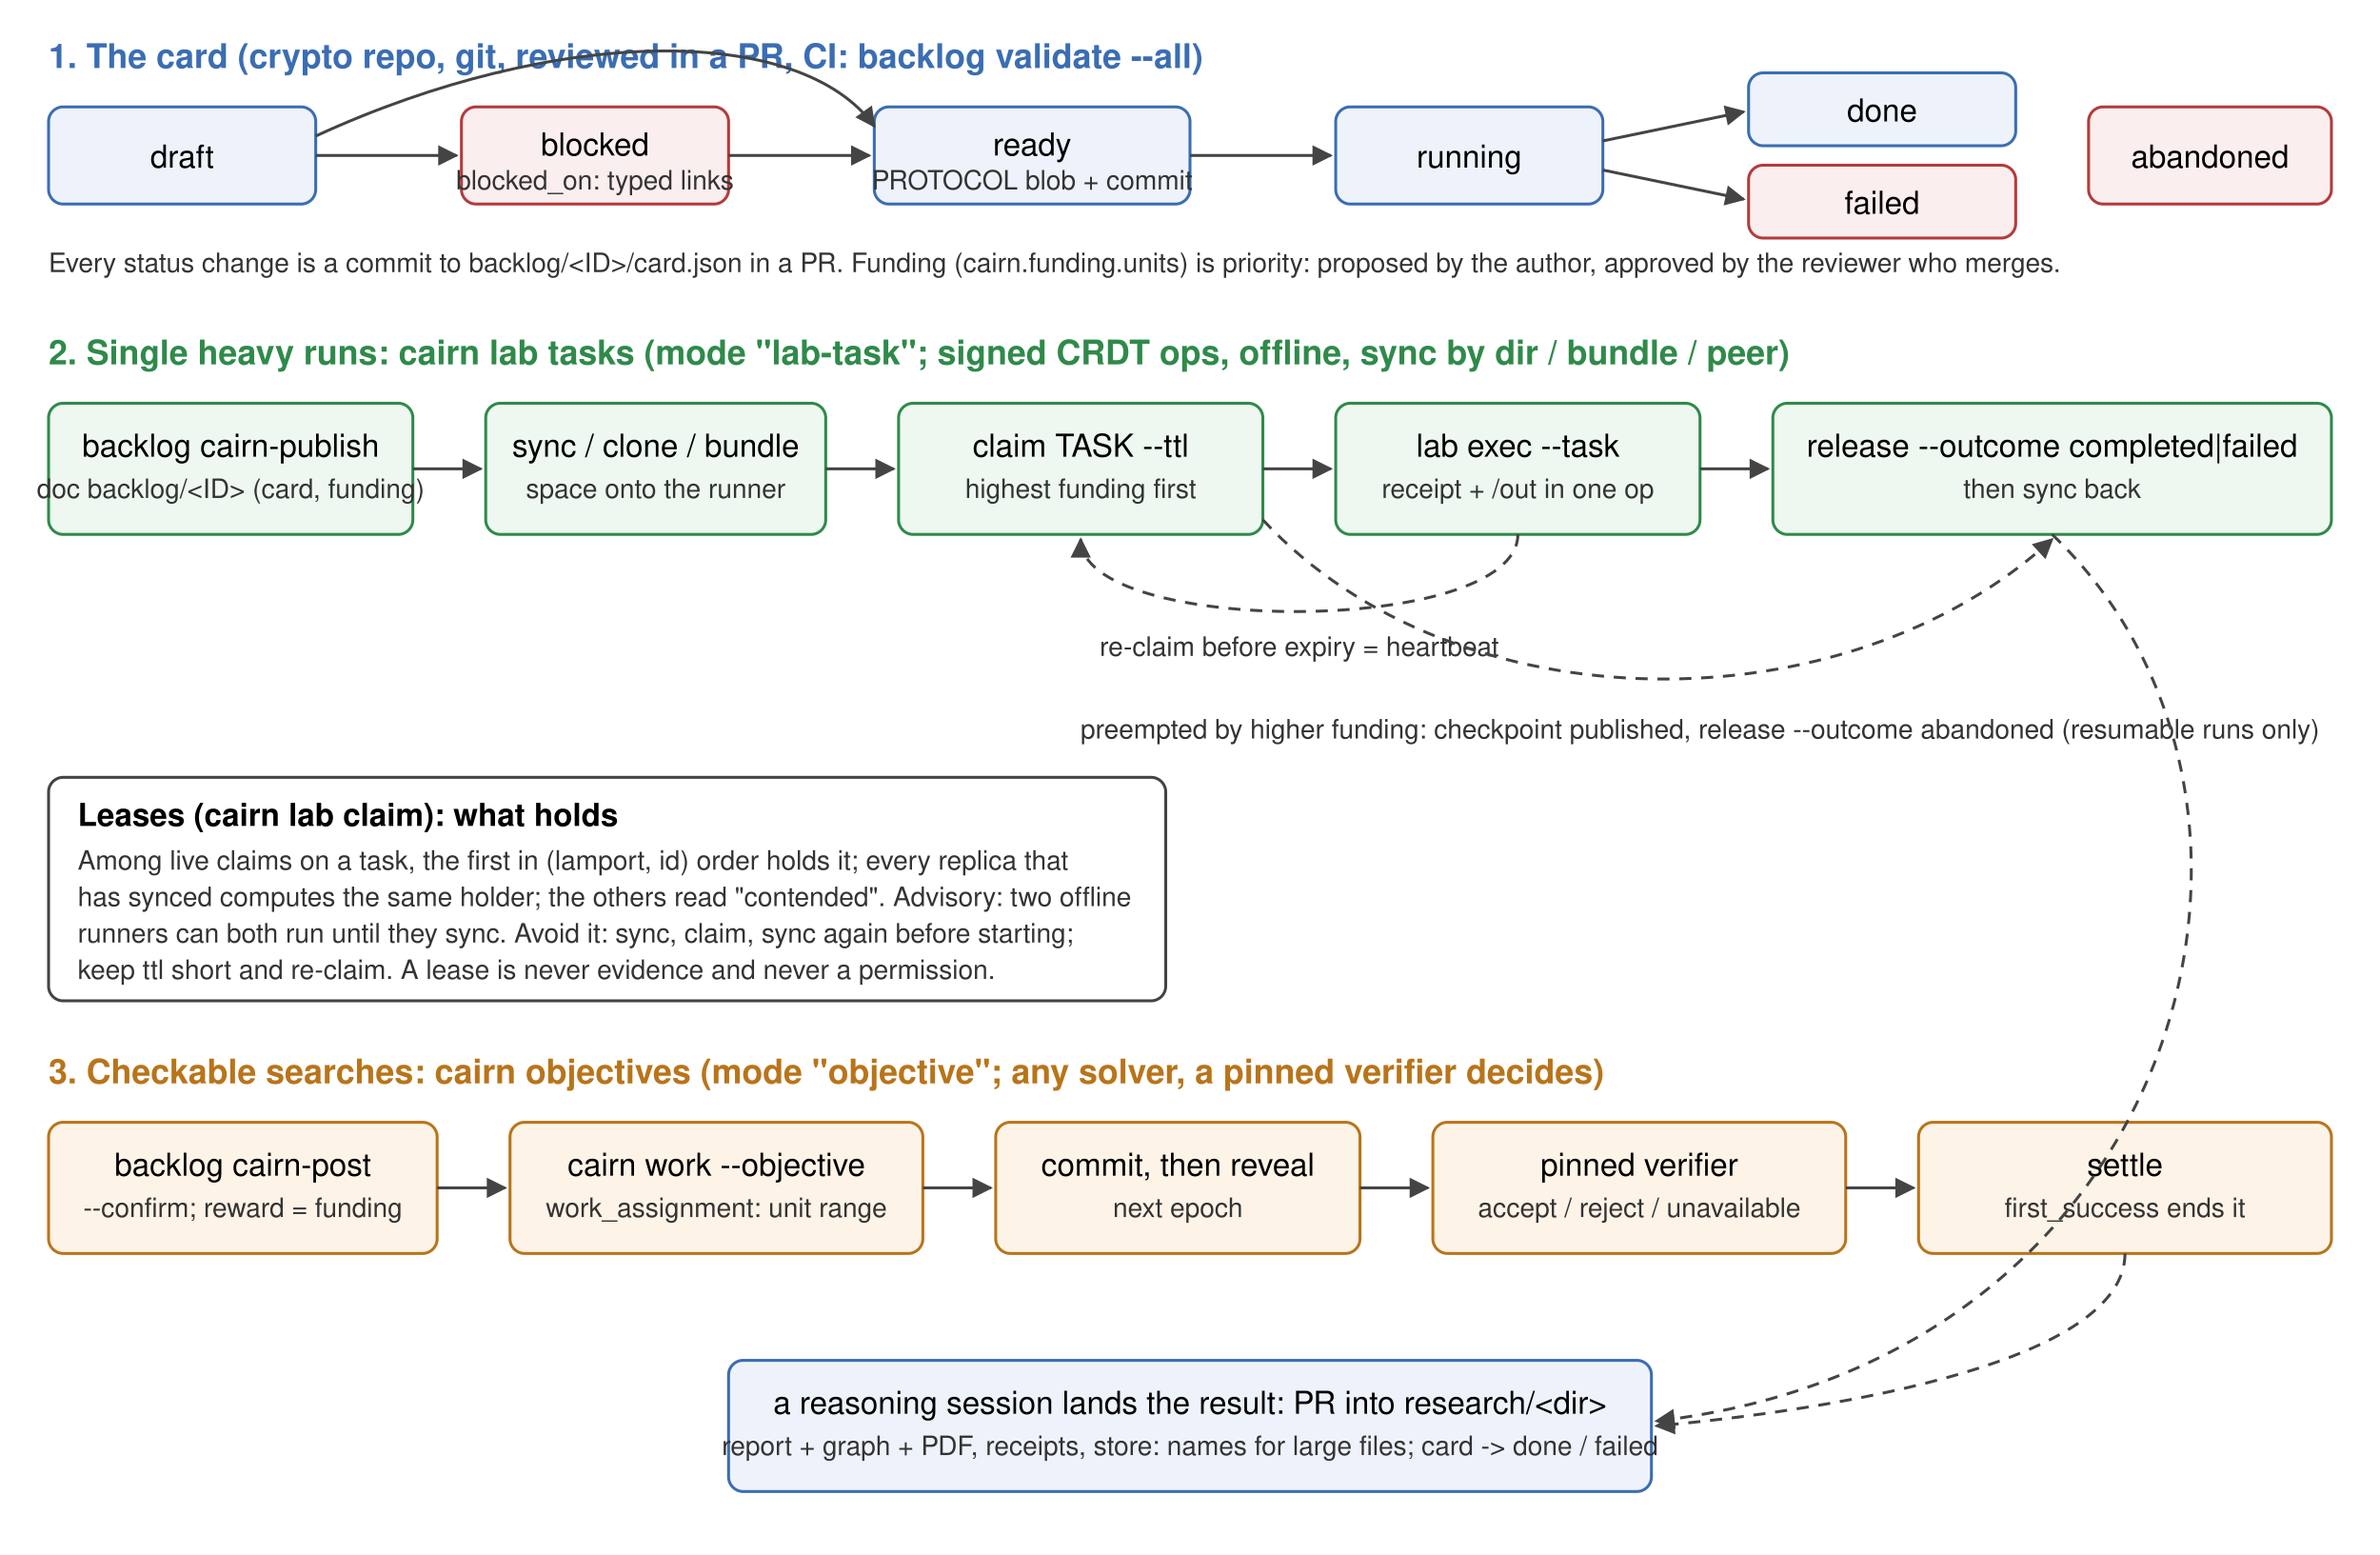
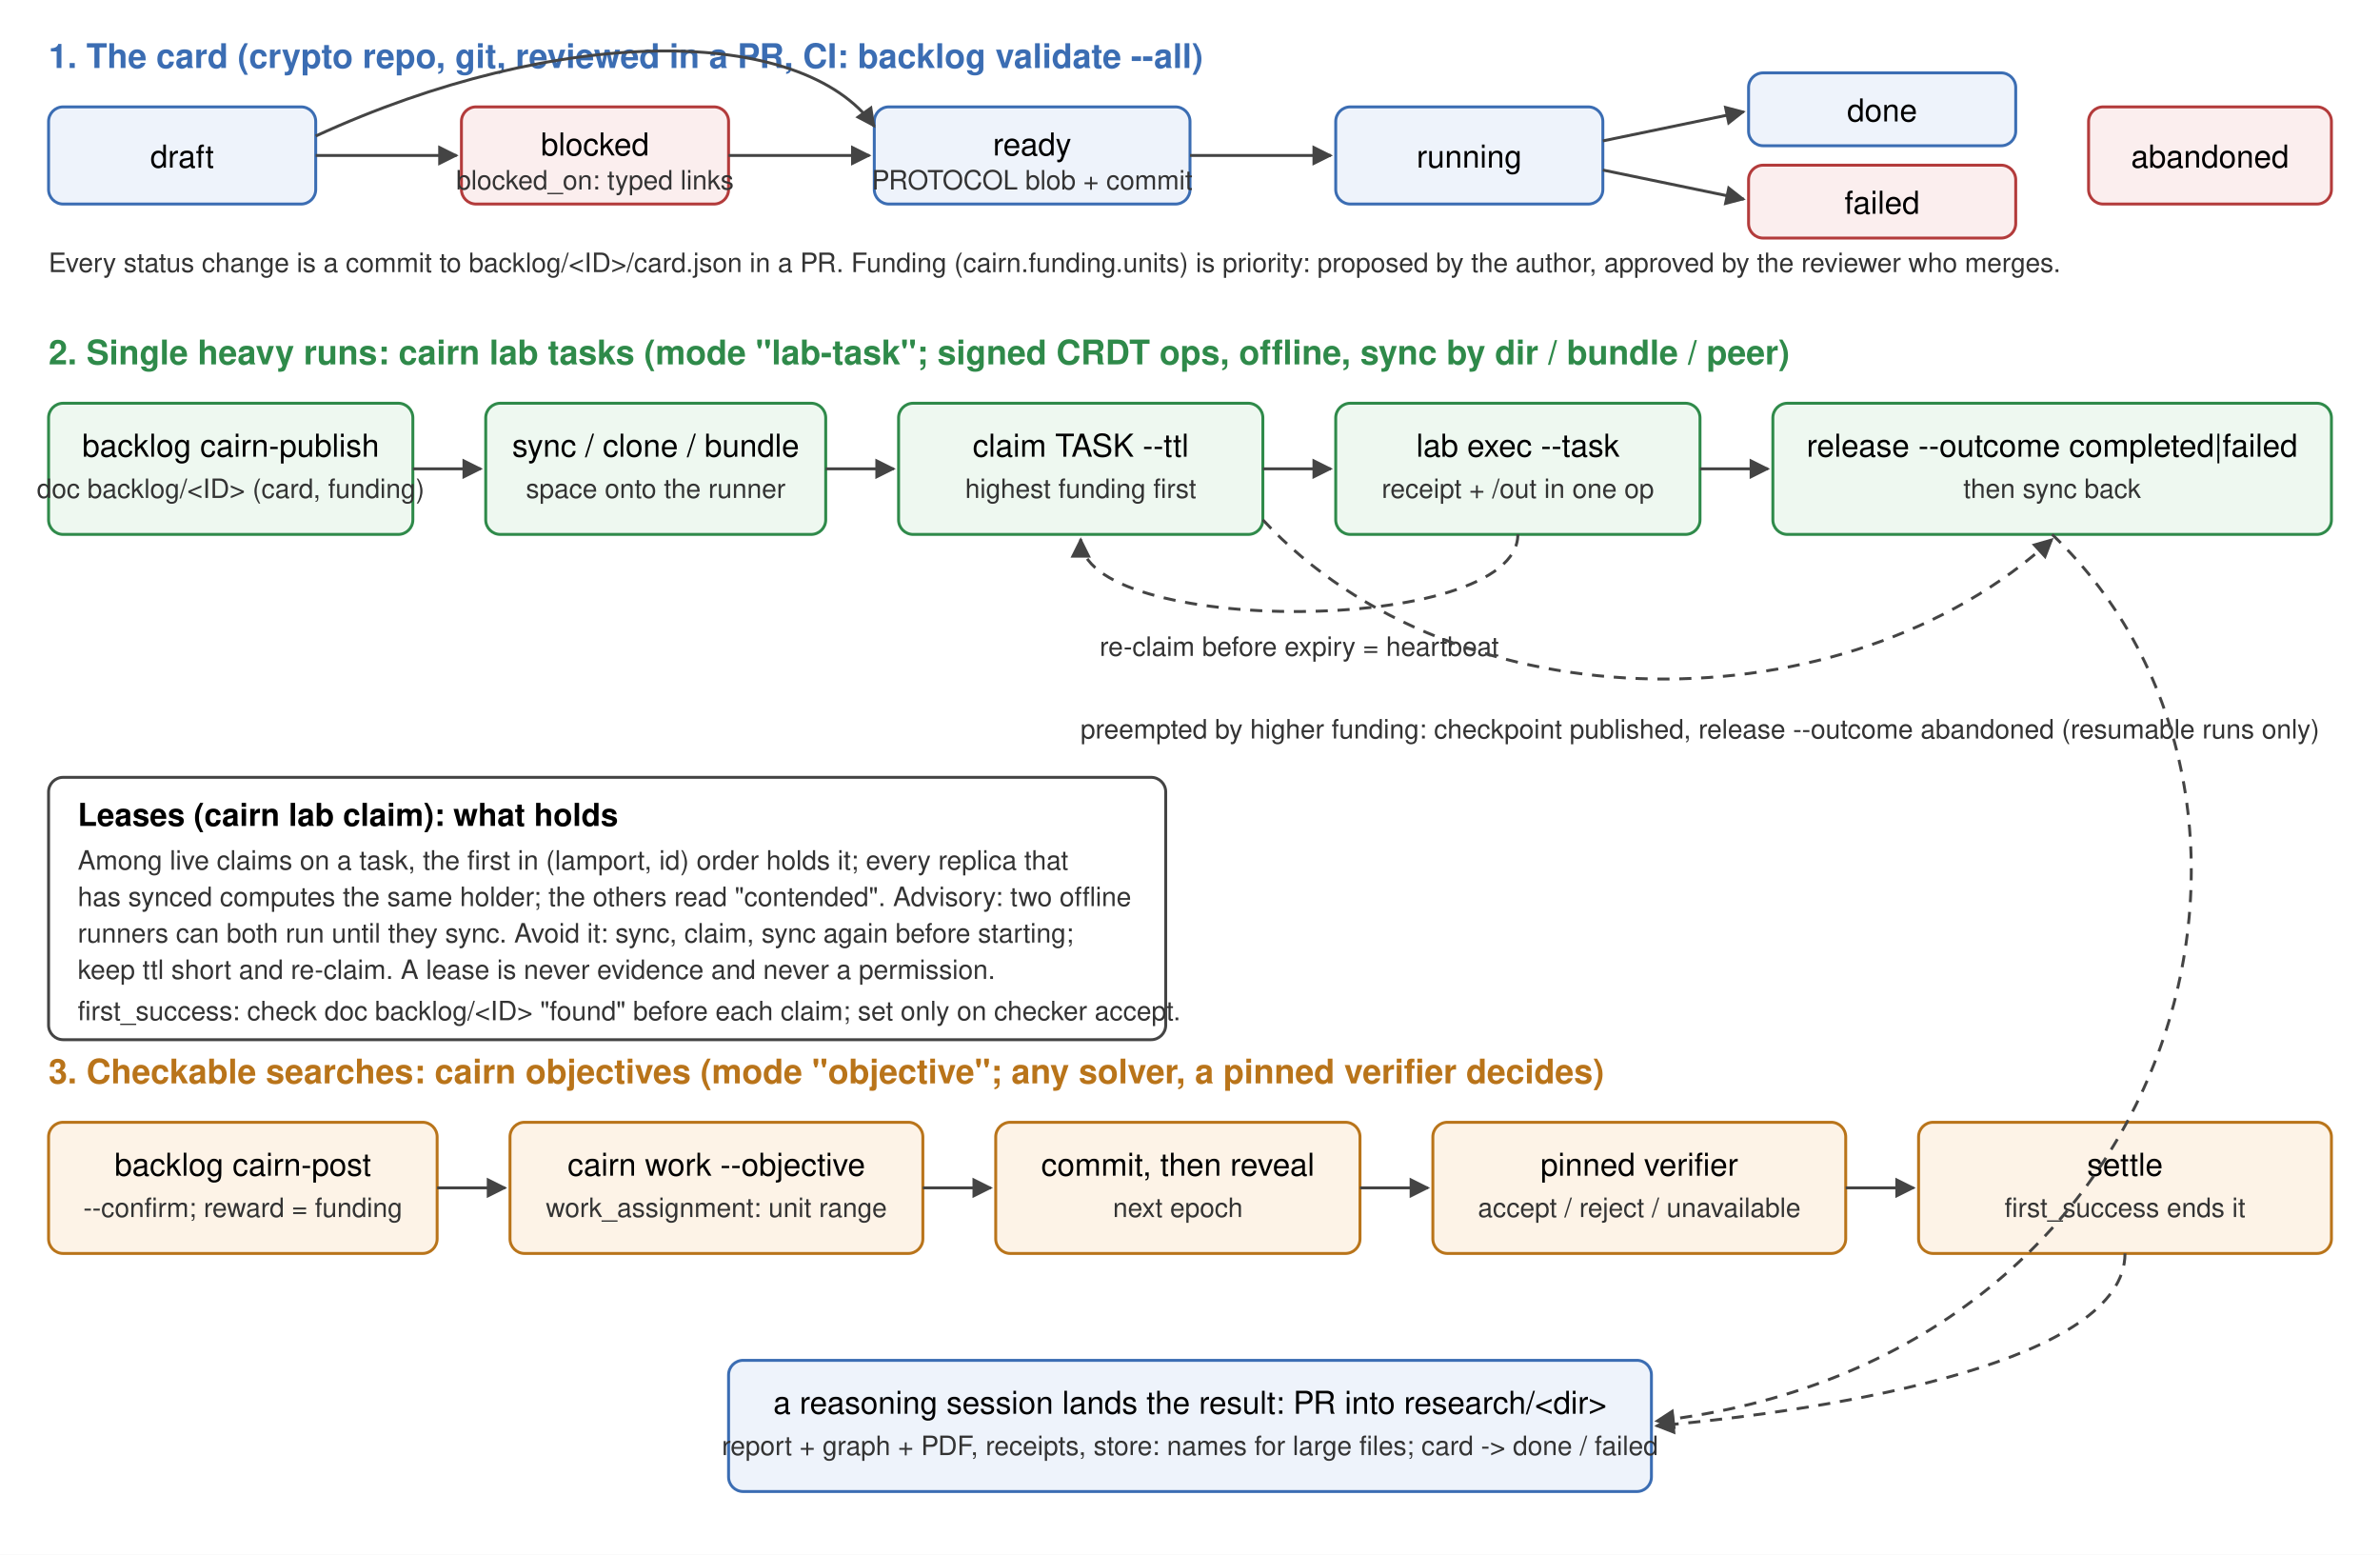
<svg xmlns="http://www.w3.org/2000/svg" width="980" height="640" viewBox="0 0 980 640" font-family="Helvetica, Arial, sans-serif" font-size="13">
  <defs>
    <marker id="arrow" viewBox="0 0 10 10" refX="9" refY="5" markerWidth="7" markerHeight="7" orient="auto-start-reverse">
      <path d="M0,0 L10,5 L0,10 z" fill="#444" />
    </marker>
    <style>
      .box { fill: #ffffff; stroke: #444; stroke-width: 1.2; rx: 6; }
      .git { fill: #eef3fb; stroke: #3b6db3; }
      .lab { fill: #eef8f0; stroke: #2f8a4a; }
      .obj { fill: #fdf3e7; stroke: #b9741a; }
      .bad { fill: #fbeeee; stroke: #b33b3b; }
      .lane { font-weight: bold; font-size: 14px; }
      .small { font-size: 11px; fill: #333; }
      .edge { stroke: #444; stroke-width: 1.2; fill: none; marker-end: url(#arrow); }
      .dash { stroke-dasharray: 5 4; }
    </style>
  </defs>
  <rect x="0" y="0" width="980" height="640" fill="#ffffff" />
  <text x="20" y="28" class="lane" fill="#3b6db3">1. The card (crypto repo, git, reviewed in a PR, CI: backlog validate --all)</text>
  <rect x="20" y="44" width="110" height="40" class="box git" />
  <text x="75" y="69" text-anchor="middle">draft</text>
  <rect x="190" y="44" width="110" height="40" class="box bad" />
  <text x="245" y="64" text-anchor="middle">blocked</text>
  <text x="245" y="78" text-anchor="middle" class="small">blocked_on: typed links</text>
  <rect x="360" y="44" width="130" height="40" class="box git" />
  <text x="425" y="64" text-anchor="middle">ready</text>
  <text x="425" y="78" text-anchor="middle" class="small">PROTOCOL blob + commit</text>
  <rect x="550" y="44" width="110" height="40" class="box git" />
  <text x="605" y="69" text-anchor="middle">running</text>
  <rect x="720" y="30" width="110" height="30" class="box git" />
  <text x="775" y="50" text-anchor="middle">done</text>
  <rect x="720" y="68" width="110" height="30" class="box bad" />
  <text x="775" y="88" text-anchor="middle">failed</text>
  <rect x="860" y="44" width="100" height="40" class="box bad" />
  <text x="910" y="69" text-anchor="middle">abandoned</text>
  <path d="M130,64 L188,64" class="edge" />
  <path d="M300,64 L358,64" class="edge" />
  <path d="M130,56 C230,10 330,10 360,52" class="edge" />
  <path d="M490,64 L548,64" class="edge" />
  <path d="M660,58 L718,46" class="edge" />
  <path d="M660,70 L718,82" class="edge" />
  <text x="20" y="112" class="small">Every status change is a commit to backlog/&lt;ID&gt;/card.json in a PR. Funding (cairn.funding.units) is priority: proposed by the author, approved by the reviewer who merges.</text>
  <text x="20" y="150" class="lane" fill="#2f8a4a">2. Single heavy runs: cairn lab tasks (mode "lab-task"; signed CRDT ops, offline, sync by dir / bundle / peer)</text>
  <rect x="20" y="166" width="150" height="54" class="box lab" />
  <text x="95" y="188" text-anchor="middle">backlog cairn-publish</text>
  <text x="95" y="205" text-anchor="middle" class="small">doc backlog/&lt;ID&gt; (card, funding)</text>
  <rect x="200" y="166" width="140" height="54" class="box lab" />
  <text x="270" y="188" text-anchor="middle">sync / clone / bundle</text>
  <text x="270" y="205" text-anchor="middle" class="small">space onto the runner</text>
  <rect x="370" y="166" width="150" height="54" class="box lab" />
  <text x="445" y="188" text-anchor="middle">claim TASK --ttl</text>
  <text x="445" y="205" text-anchor="middle" class="small">highest funding first</text>
  <rect x="550" y="166" width="150" height="54" class="box lab" />
  <text x="625" y="188" text-anchor="middle">lab exec --task</text>
  <text x="625" y="205" text-anchor="middle" class="small">receipt + /out in one op</text>
  <rect x="730" y="166" width="230" height="54" class="box lab" />
  <text x="845" y="188" text-anchor="middle">release --outcome completed|failed</text>
  <text x="845" y="205" text-anchor="middle" class="small">then sync back</text>
  <path d="M170,193 L198,193" class="edge" />
  <path d="M340,193 L368,193" class="edge" />
  <path d="M520,193 L548,193" class="edge" />
  <path d="M700,193 L728,193" class="edge" />
  <path d="M625,220 C625,262 445,262 445,222" class="edge dash" />
  <text x="535" y="270" text-anchor="middle" class="small">re-claim before expiry = heartbeat</text>
  <path d="M520,214 C600,300 760,300 845,222" class="edge dash" />
  <text x="700" y="304" text-anchor="middle" class="small">preempted by higher funding: checkpoint published, release --outcome abandoned (resumable runs only)</text>
-   <rect x="20" y="320" width="460" height="92" class="box" />
+   <rect x="20" y="320" width="460" height="108" class="box" />
  <text x="32" y="340" font-weight="bold">Leases (cairn lab claim): what holds</text>
  <text x="32" y="358" class="small">Among live claims on a task, the first in (lamport, id) order holds it; every replica that</text>
  <text x="32" y="373" class="small">has synced computes the same holder; the others read "contended". Advisory: two offline</text>
  <text x="32" y="388" class="small">runners can both run until they sync. Avoid it: sync, claim, sync again before starting;</text>
  <text x="32" y="403" class="small">keep ttl short and re-claim. A lease is never evidence and never a permission.</text>
+   <text x="32" y="420" class="small">first_success: check doc backlog/&lt;ID&gt; "found" before each claim; set only on checker accept.</text>
  <text x="20" y="446" class="lane" fill="#b9741a">3. Checkable searches: cairn objectives (mode "objective"; any solver, a pinned verifier decides)</text>
  <rect x="20" y="462" width="160" height="54" class="box obj" />
  <text x="100" y="484" text-anchor="middle">backlog cairn-post</text>
  <text x="100" y="501" text-anchor="middle" class="small">--confirm; reward = funding</text>
  <rect x="210" y="462" width="170" height="54" class="box obj" />
  <text x="295" y="484" text-anchor="middle">cairn work --objective</text>
  <text x="295" y="501" text-anchor="middle" class="small">work_assignment: unit range</text>
  <rect x="410" y="462" width="150" height="54" class="box obj" />
  <text x="485" y="484" text-anchor="middle">commit, then reveal</text>
  <text x="485" y="501" text-anchor="middle" class="small">next epoch</text>
  <rect x="590" y="462" width="170" height="54" class="box obj" />
  <text x="675" y="484" text-anchor="middle">pinned verifier</text>
  <text x="675" y="501" text-anchor="middle" class="small">accept / reject / unavailable</text>
  <rect x="790" y="462" width="170" height="54" class="box obj" />
  <text x="875" y="484" text-anchor="middle">settle</text>
  <text x="875" y="501" text-anchor="middle" class="small">first_success ends it</text>
  <path d="M180,489 L208,489" class="edge" />
  <path d="M380,489 L408,489" class="edge" />
  <path d="M560,489 L588,489" class="edge" />
  <path d="M760,489 L788,489" class="edge" />
  <rect x="300" y="560" width="380" height="54" class="box git" />
  <text x="490" y="582" text-anchor="middle">a reasoning session lands the result: PR into research/&lt;dir&gt;</text>
  <text x="490" y="599" text-anchor="middle" class="small">report + graph + PDF, receipts, store: names for large files; card -&gt; done / failed</text>
  <path d="M845,220 C960,330 900,560 682,585" class="edge dash" />
  <path d="M875,516 C875,560 760,580 682,587" class="edge dash" />
</svg>
